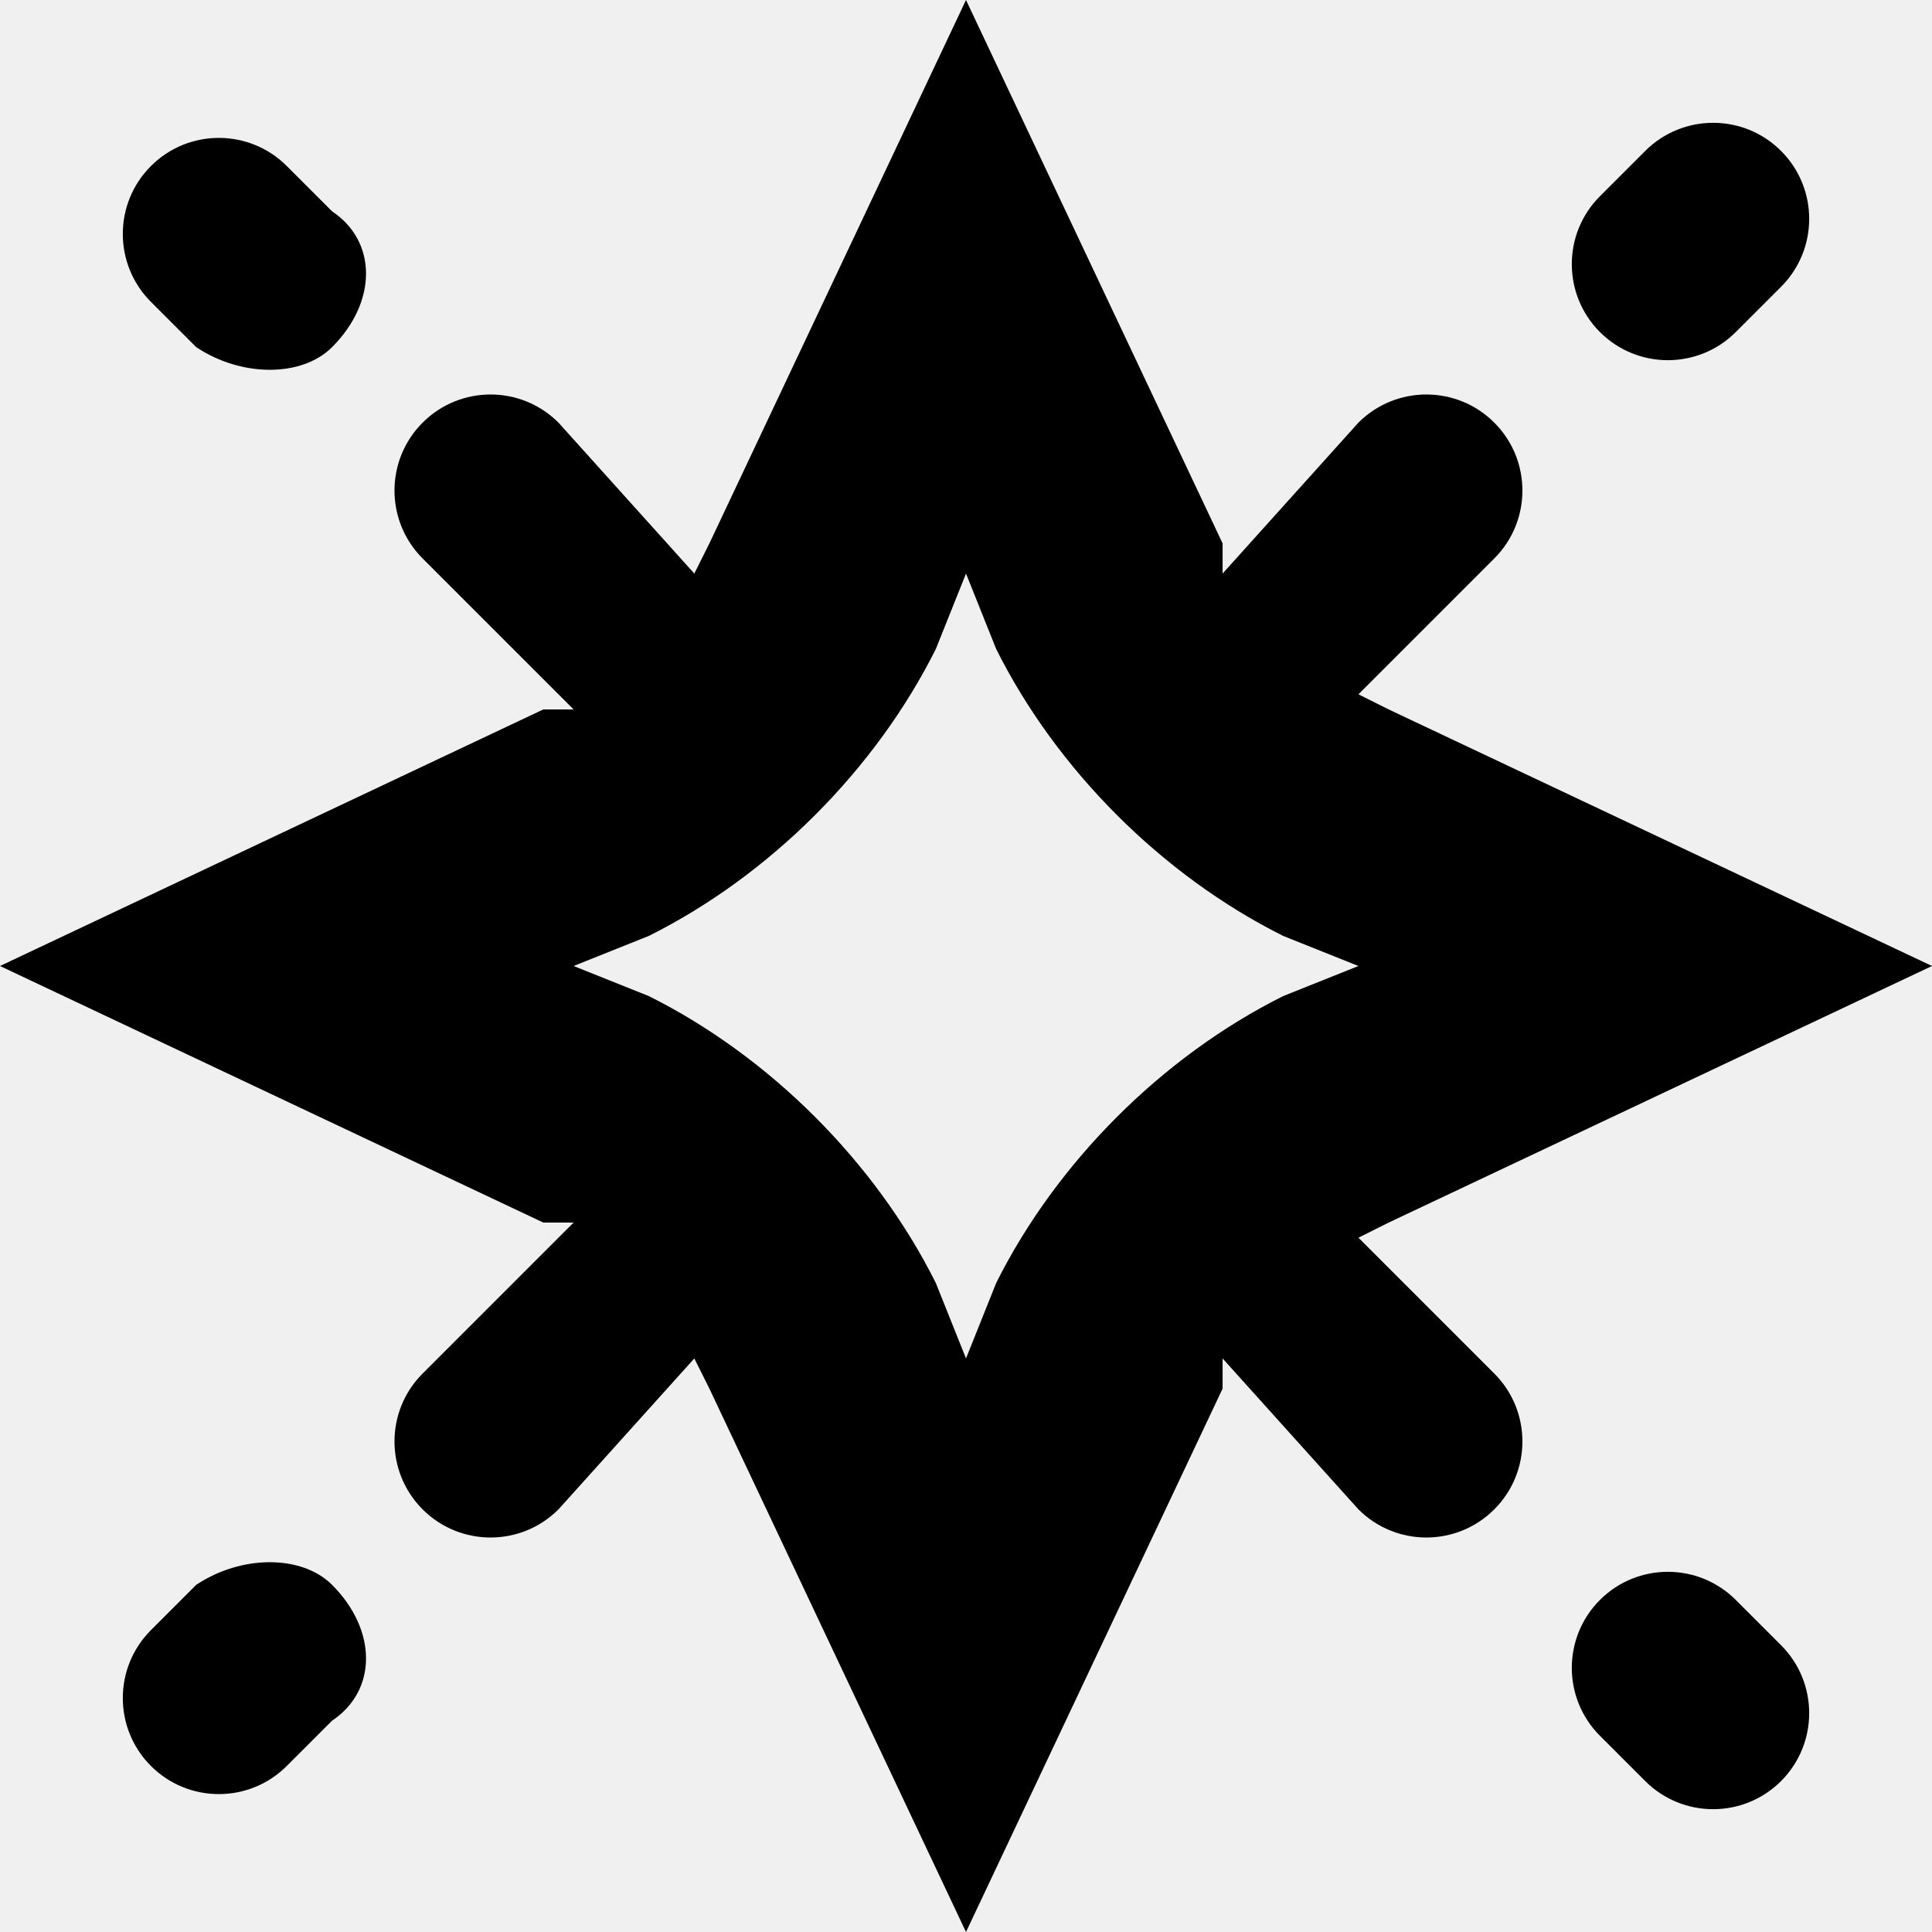
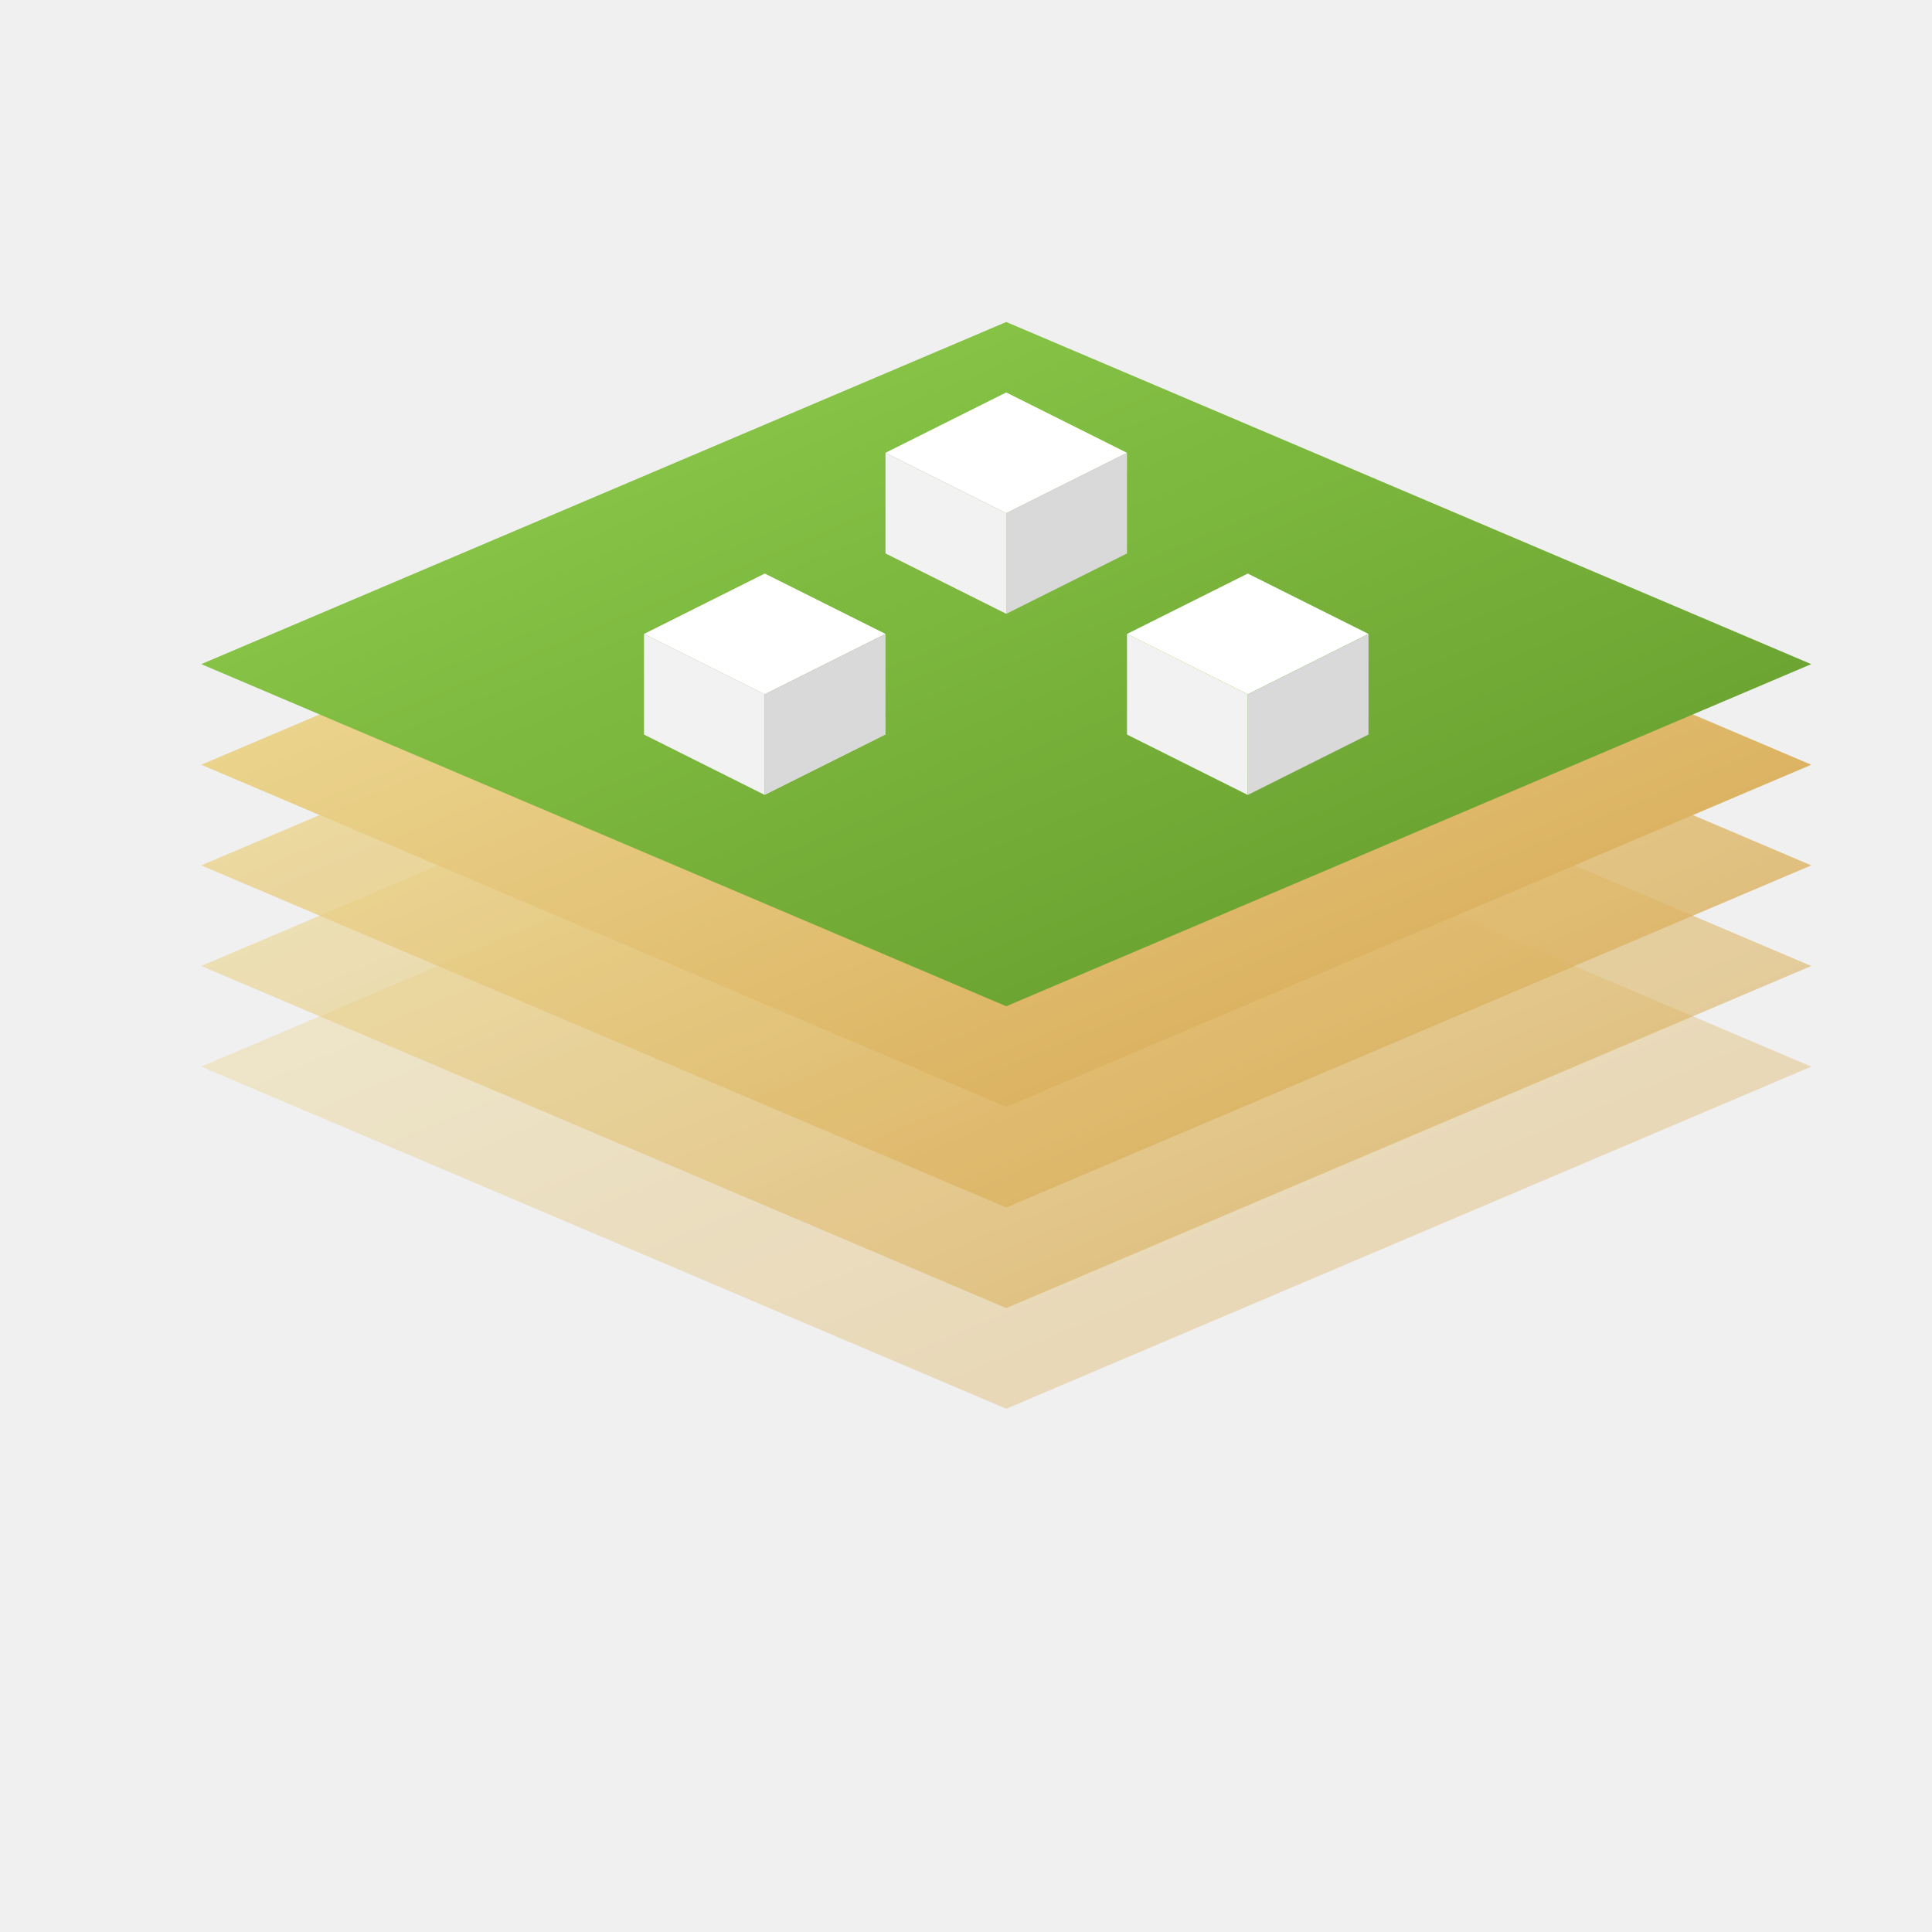
- <svg xmlns="http://www.w3.org/2000/svg" viewBox="0 0 128 128">
-   <path fill-rule="evenodd" d="M81 36 64 0 47 36l-1 2-9-10a6 6 0 0 0-9 9l10 10h-2L0 64l36 17h2L28 91a6 6 0 1 0 9 9l9-10 1 2 17 36 17-36v-2l9 10a6 6 0 1 0 9-9l-9-9 2-1 36-17-36-17-2-1 9-9a6 6 0 1 0-9-9l-9 10v-2Zm-17 2-2 5c-4 8-11 15-19 19l-5 2 5 2c8 4 15 11 19 19l2 5 2-5c4-8 11-15 19-19l5-2-5-2c-8-4-15-11-19-19l-2-5Z" clip-rule="evenodd" />
-   <path d="M118 19a6 6 0 0 0-9-9l-3 3a6 6 0 1 0 9 9l3-3Zm-96 4c-2 2-6 2-9 0l-3-3a6 6 0 1 1 9-9l3 3c3 2 3 6 0 9Zm0 82c-2-2-6-2-9 0l-3 3a6 6 0 1 0 9 9l3-3c3-2 3-6 0-9Zm96 4a6 6 0 0 1-9 9l-3-3a6 6 0 1 1 9-9l3 3Z" />
-   <style>path{fill:#000}@media (prefers-color-scheme:dark){path{fill:#fff}}</style>
+ <svg xmlns="http://www.w3.org/2000/svg" width="96" height="96" viewBox="0 12 96 96" fill="none">
+   <defs>
+     <linearGradient id="pistachio" x1="0%" y1="0%" x2="100%" y2="100%">
+       <stop offset="0%" stop-color="#92D14F" />
+       <stop offset="100%" stop-color="#609628" />
+     </linearGradient>
+     <linearGradient id="dough" x1="0%" y1="0%" x2="100%" y2="100%">
+       <stop offset="0%" stop-color="#F2E3A1" />
+       <stop offset="100%" stop-color="#D4A34D" />
+     </linearGradient>
+   </defs>
+   <path d="M10 65 L50 48 L90 65 L50 82 Z" fill="url(#dough)" opacity="0.4" />
+   <path d="M10 60 L50 43 L90 60 L50 77 Z" fill="url(#dough)" opacity="0.6" />
+   <path d="M10 55 L50 38 L90 55 L50 72 Z" fill="url(#dough)" opacity="0.8" />
+   <path d="M10 50 L50 33 L90 50 L50 67 Z" fill="url(#dough)" />
+   <path d="M10 45 L50 28 L90 45 L50 62 Z" fill="url(#pistachio)" />
+   <g transform="translate(44,31.5)">
+     <path d="M0 3 L6 0 L12 3 L6 6 Z" fill="#FFFFFF" />
+     <path d="M0 3 L6 6 L6 11 L0 8 Z" fill="#F2F2F2" />
+     <path d="M6 6 L12 3 L12 8 L6 11 Z" fill="#D9D9D9" />
+   </g>
+   <g transform="translate(32,40.5)">
+     <path d="M0 3 L6 0 L12 3 L6 6 Z" fill="#FFFFFF" />
+     <path d="M0 3 L6 6 L6 11 L0 8 Z" fill="#F2F2F2" />
+     <path d="M6 6 L12 3 L12 8 L6 11 Z" fill="#D9D9D9" />
+   </g>
+   <g transform="translate(56,40.5)">
+     <path d="M0 3 L6 0 L12 3 L6 6 Z" fill="#FFFFFF" />
+     <path d="M0 3 L6 6 L6 11 L0 8 Z" fill="#F2F2F2" />
+     <path d="M6 6 L12 3 L12 8 L6 11 Z" fill="#D9D9D9" />
+   </g>
</svg>
